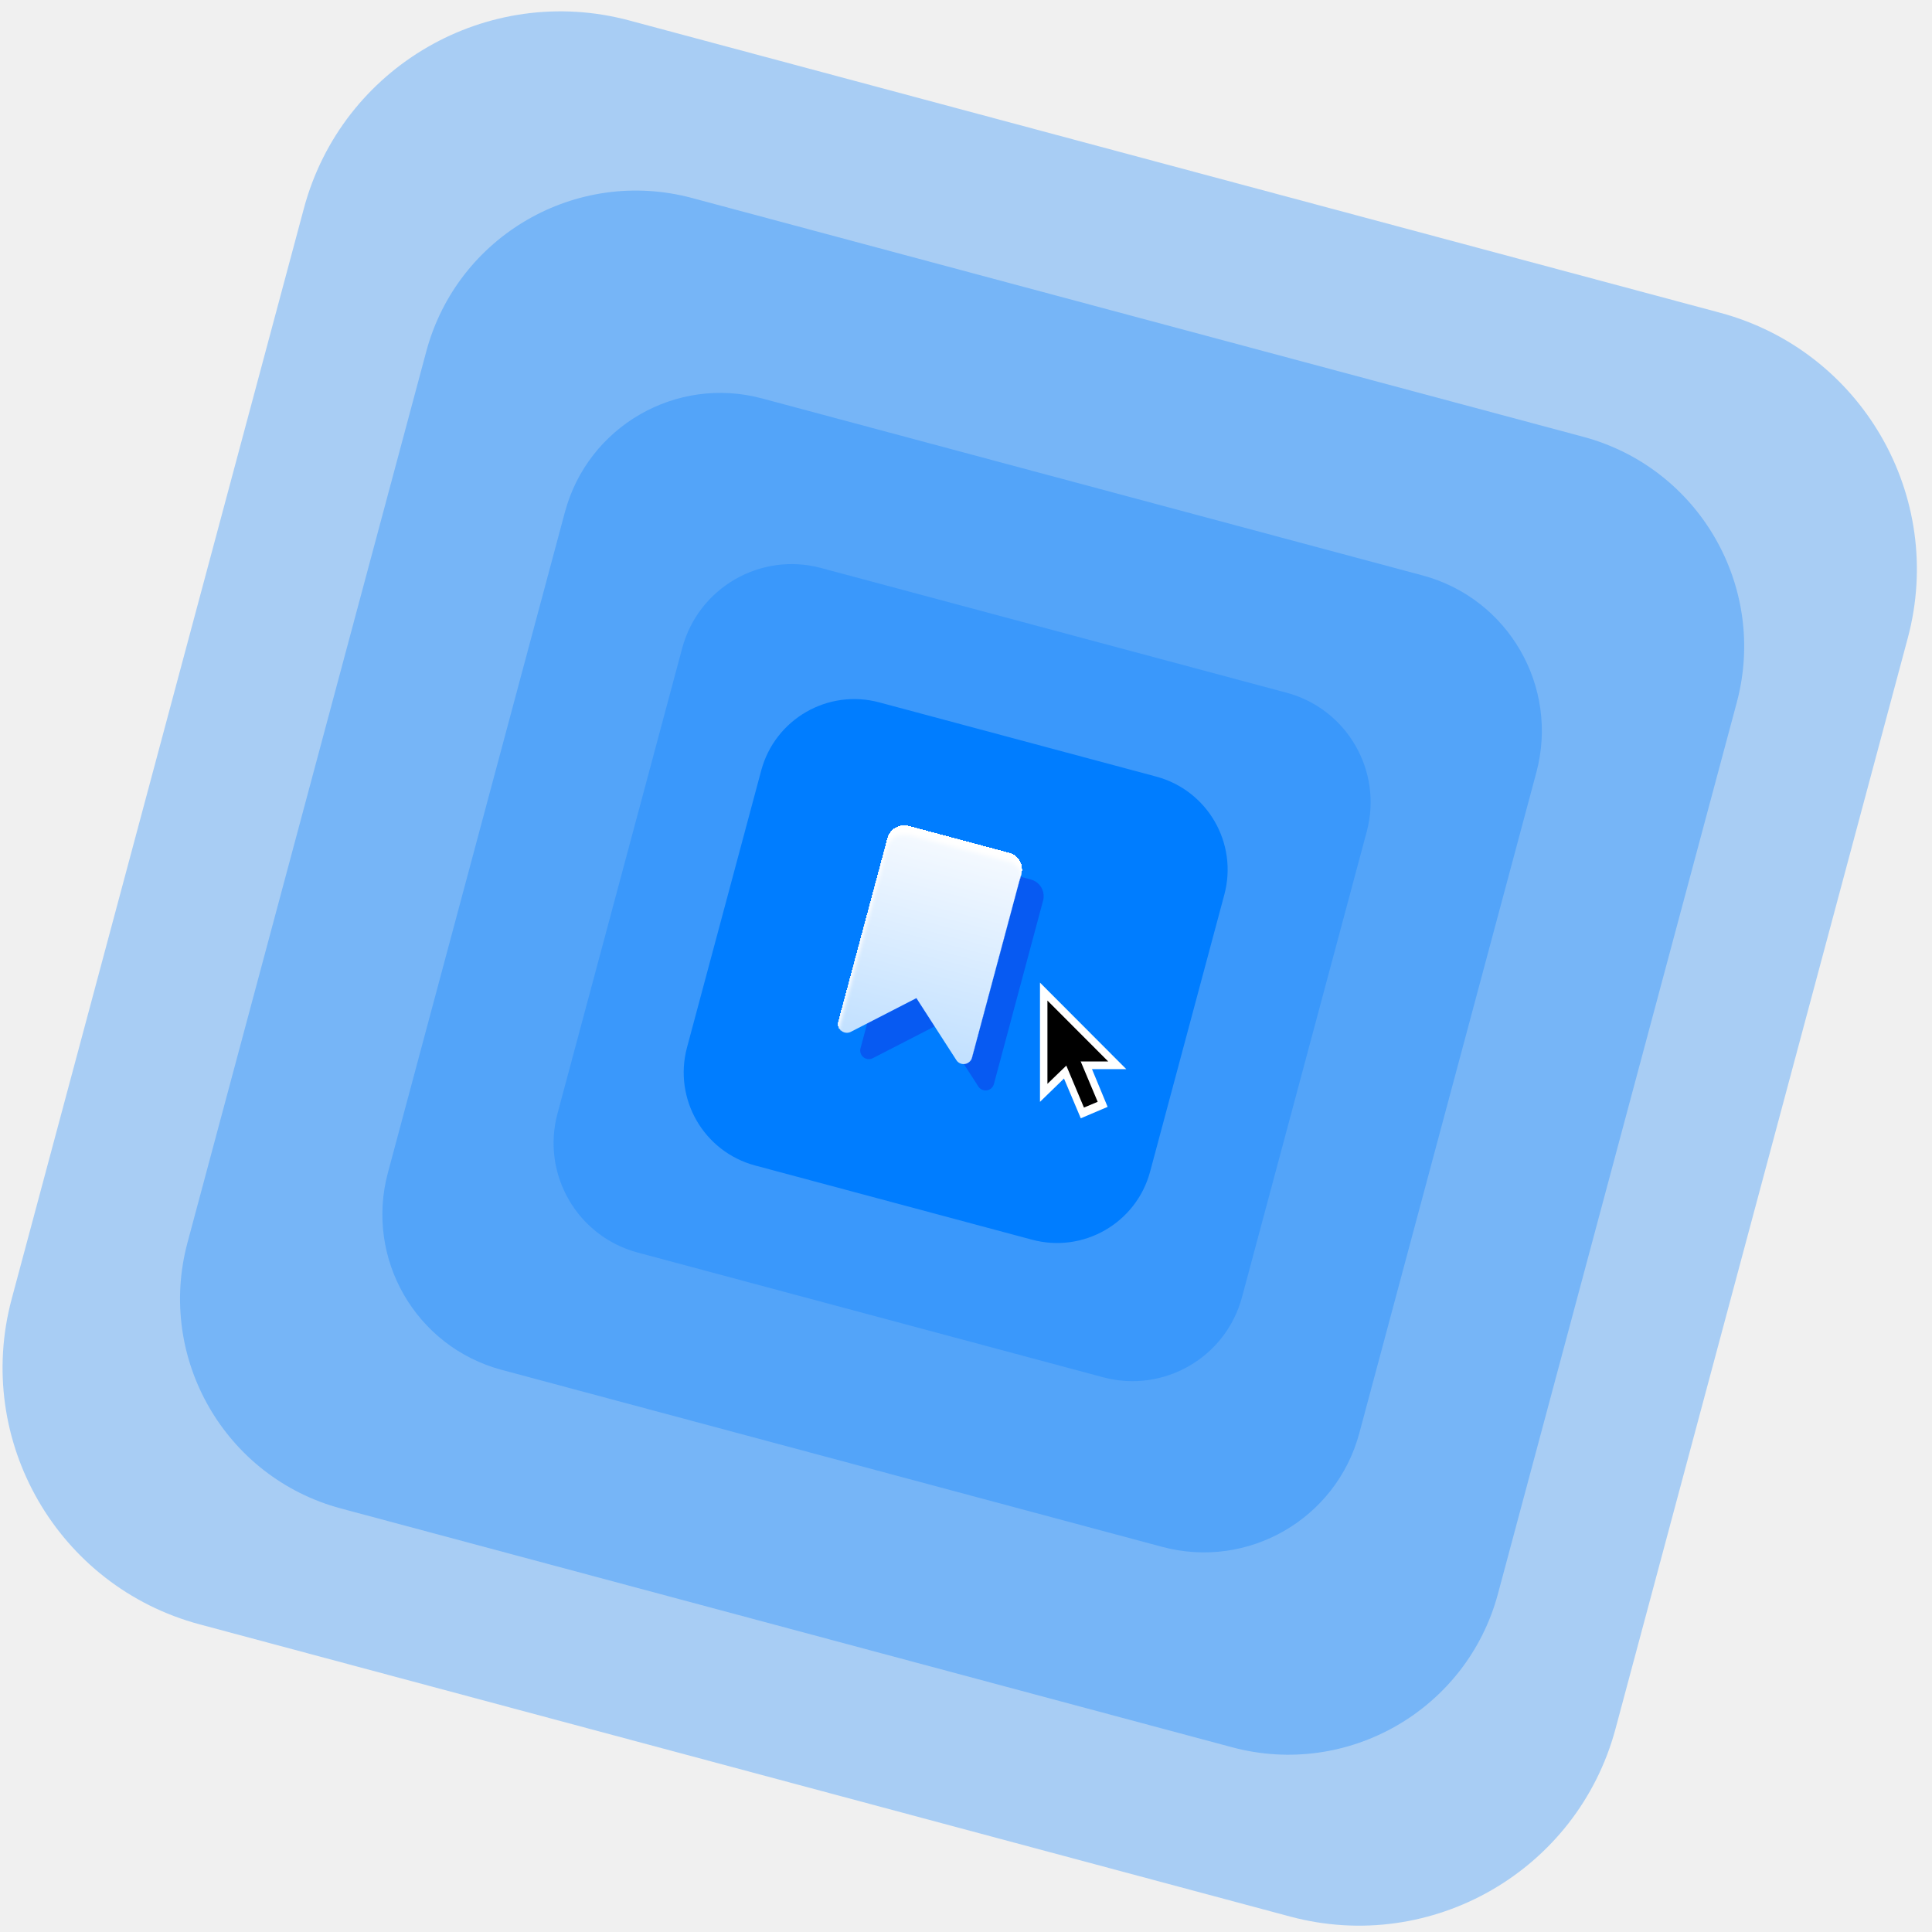
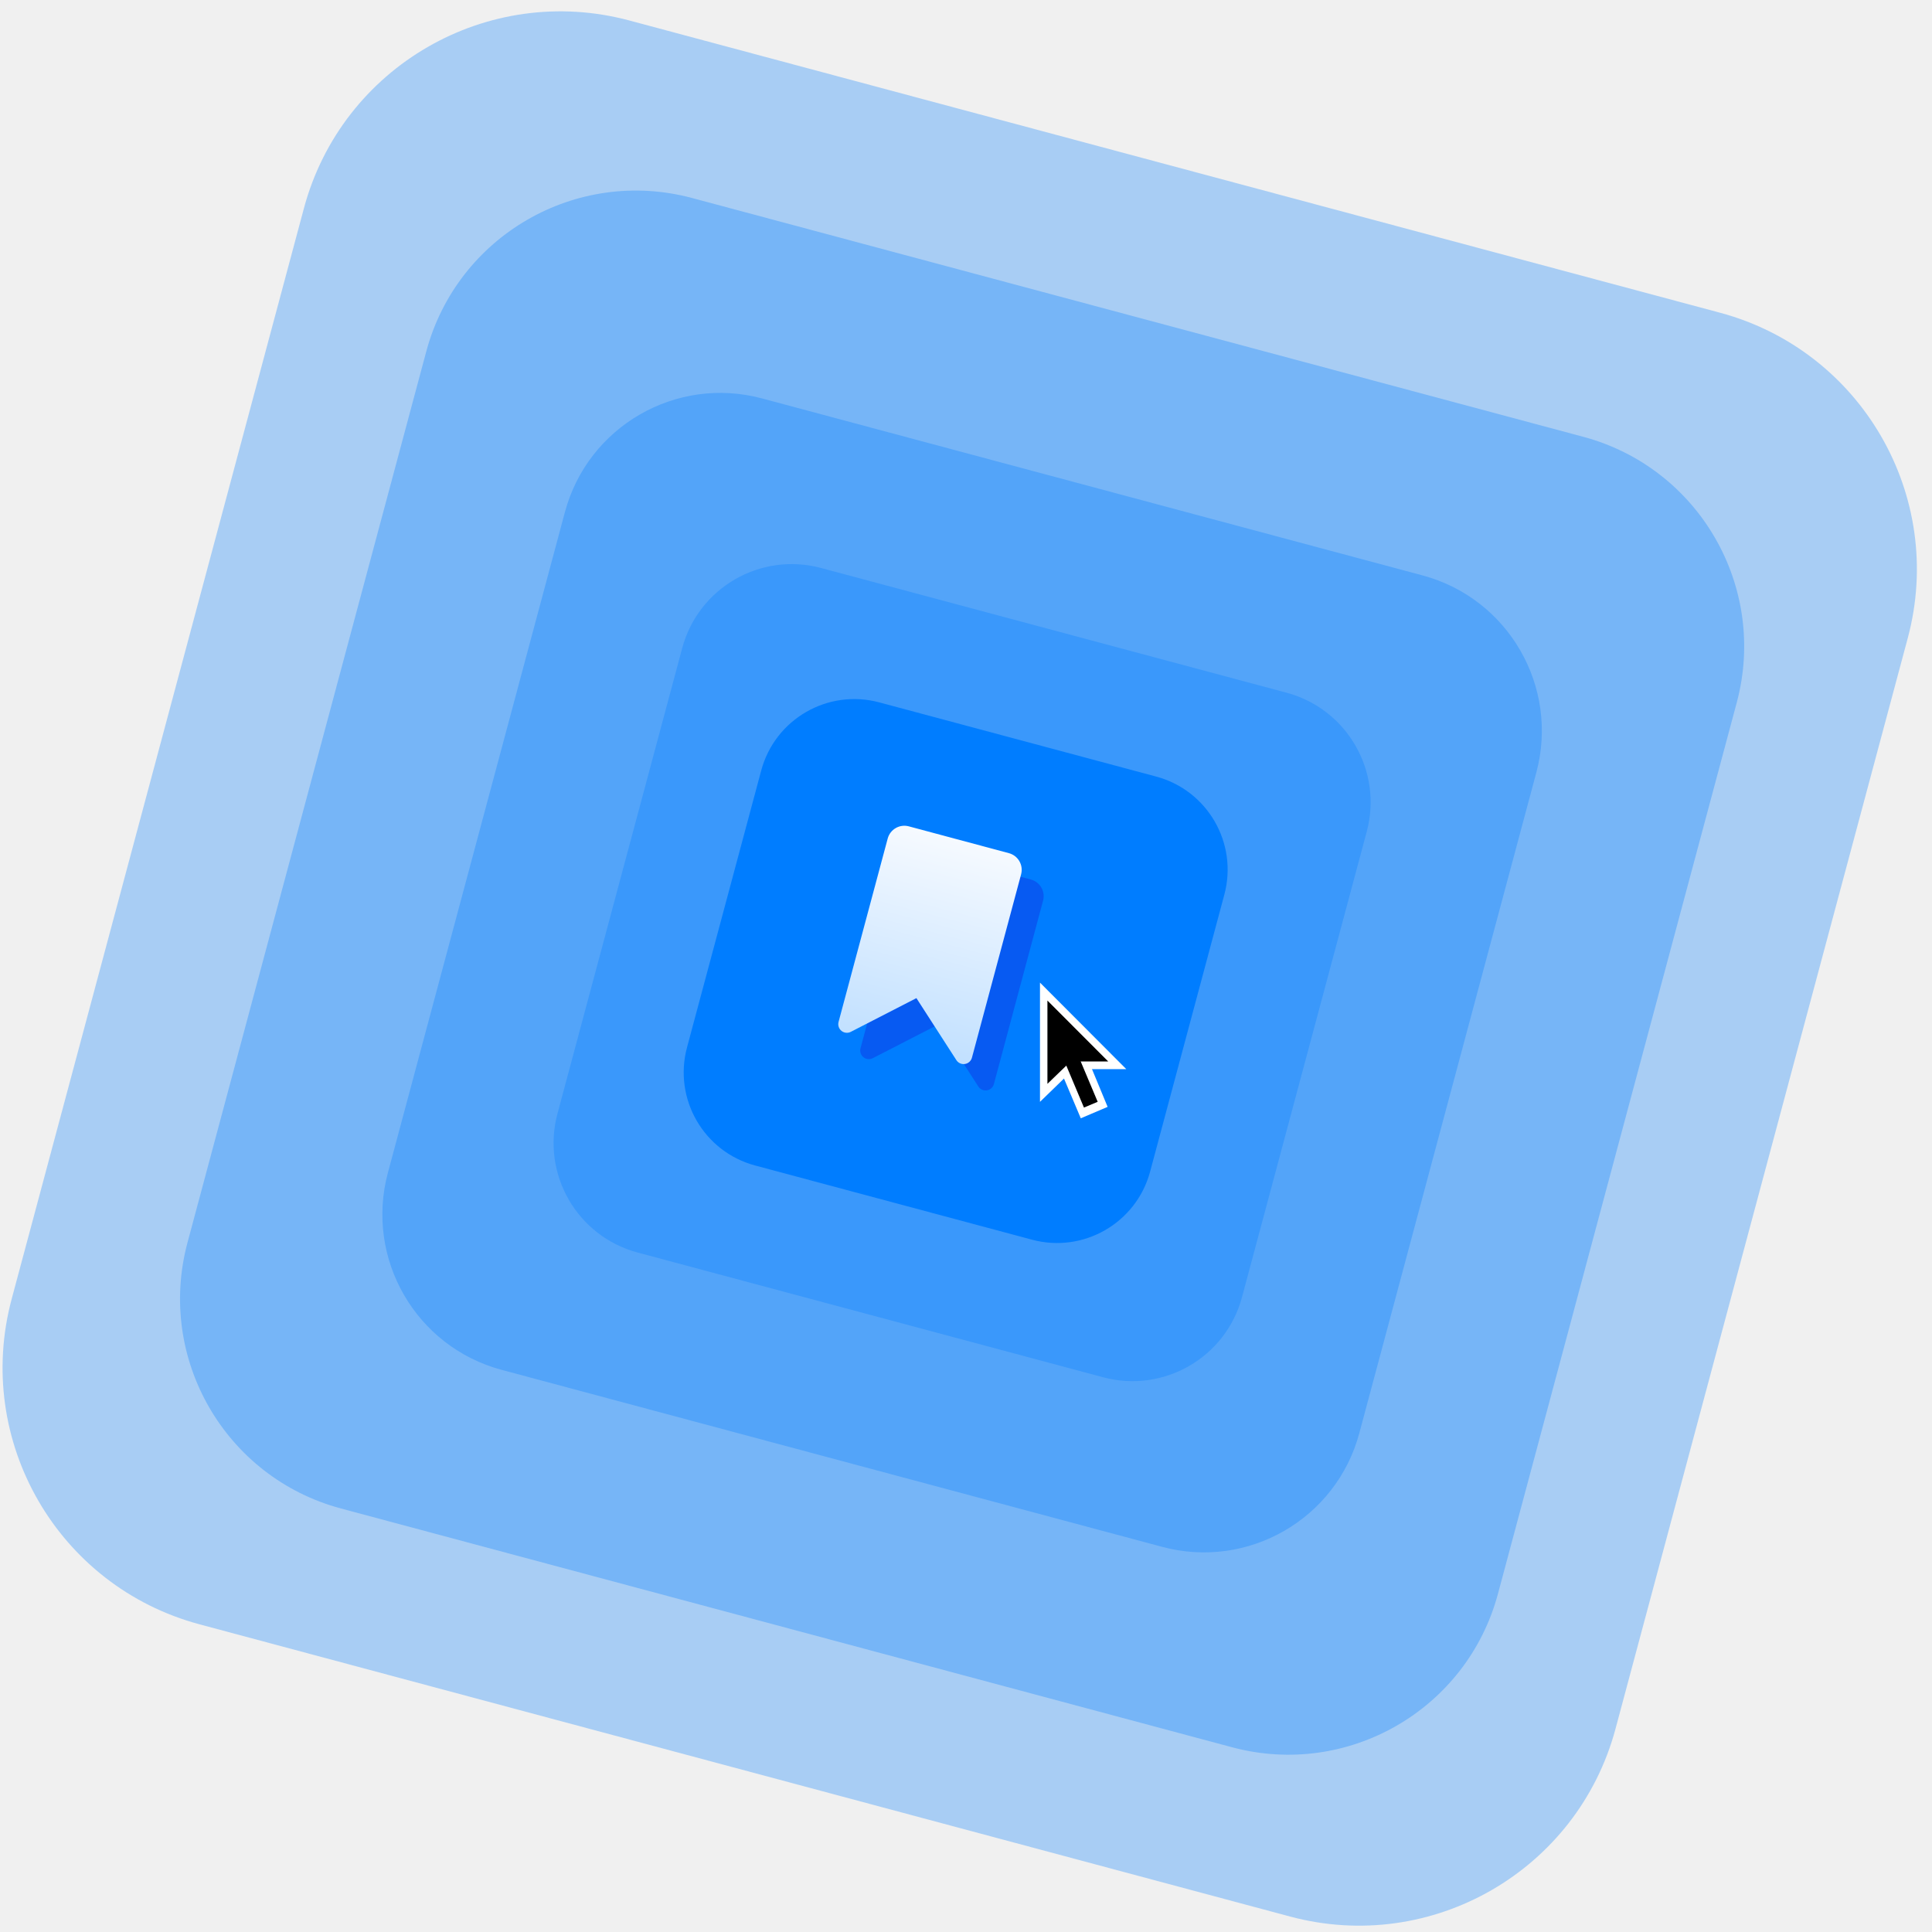
<svg xmlns="http://www.w3.org/2000/svg" width="440" height="440" viewBox="0 0 440 440" fill="none">
  <g clip-path="url(#clip0_15054_13106)">
    <path d="M69.213 47.443C77.862 15.166 111.039 -3.989 143.316 4.66L391.7 71.214C423.977 79.863 443.132 113.04 434.483 145.317L367.929 393.7C359.28 425.978 326.103 445.132 293.826 436.484L45.443 369.93C13.165 361.281 -5.99 328.104 2.659 295.827L69.213 47.443Z" fill="#007DFF" fill-opacity="0.3" />
    <path d="M97.078 80.054C104.144 53.681 131.252 38.03 157.625 45.097L360.573 99.477C386.946 106.543 402.597 133.651 395.53 160.024L341.15 362.972C334.084 389.344 306.976 404.995 280.603 397.929L77.655 343.549C51.282 336.483 35.632 309.374 42.698 283.002L97.078 80.054Z" fill="#007DFF" fill-opacity="0.3" />
    <path d="M128.65 116.65C133.888 97.1 153.983 85.499 173.533 90.737L323.977 131.048C343.527 136.287 355.129 156.382 349.89 175.932L309.579 326.375C304.341 345.925 284.246 357.527 264.696 352.289L114.252 311.978C94.702 306.739 83.1 286.644 88.338 267.094L128.65 116.65Z" fill="#007DFF" fill-opacity="0.3" />
    <path d="M155.365 147.616C159.056 133.84 173.217 125.664 186.993 129.356L293.008 157.762C306.784 161.454 314.96 175.614 311.268 189.391L282.862 295.405C279.171 309.182 265.01 317.357 251.234 313.666L145.219 285.259C131.443 281.568 123.267 267.407 126.958 253.631L155.365 147.616Z" fill="#007DFF" fill-opacity="0.3" />
    <rect x="179.041" y="154.279" width="109.196" height="109.196" rx="21.951" transform="rotate(15 179.041 154.279)" fill="#007DFF" />
    <path fill-rule="evenodd" clip-rule="evenodd" d="M211.976 194.193L234.772 200.303C236.869 200.865 238.114 203.02 237.552 205.117L226.354 246.879C226.149 247.648 225.501 248.217 224.712 248.322C223.923 248.426 223.15 248.044 222.752 247.355L213.709 233.316L198.856 240.95C198.168 241.347 197.308 241.29 196.678 240.806C196.048 240.322 195.77 239.507 195.976 238.739L207.168 196.968C207.732 194.877 209.882 193.635 211.976 194.193Z" fill="#075AF2" />
-     <g filter="url(#filter0_i_15054_13106)">
-       <path fill-rule="evenodd" clip-rule="evenodd" d="M206.975 188.192L229.772 194.302C231.869 194.864 233.113 197.019 232.552 199.116L221.354 240.878C221.149 241.647 220.501 242.216 219.712 242.321C218.923 242.425 218.149 242.043 217.752 241.354L208.708 227.315L193.856 234.949C193.167 235.346 192.308 235.289 191.677 234.805C191.047 234.321 190.77 233.506 190.975 232.738L202.168 190.967C202.732 188.876 204.882 187.634 206.975 188.192Z" fill="url(#paint0_linear_15054_13106)" />
-     </g>
+     <path fill-rule="evenodd" clip-rule="evenodd" d="M206.975 188.192L229.772 194.302C231.869 194.864 233.113 197.019 232.552 199.116L221.354 240.878C221.149 241.647 220.501 242.216 219.712 242.321C218.923 242.425 218.149 242.043 217.752 241.354L208.708 227.315L193.856 234.949C193.167 235.346 192.308 235.289 191.677 234.805C191.047 234.321 190.77 233.506 190.975 232.738L202.168 190.967C202.732 188.876 204.882 187.634 206.975 188.192Z" fill="url(#paint0_linear_15054_13106)" />
    <g clip-path="url(#clip1_15054_13106)">
      <path fill-rule="evenodd" clip-rule="evenodd" d="M236.85 250.939V223.787L256.501 243.486H245.005L244.308 243.696L236.85 250.939Z" fill="white" />
      <path fill-rule="evenodd" clip-rule="evenodd" d="M252.253 252.082L246.141 254.684L238.203 235.884L244.453 233.251L252.253 252.082Z" fill="white" />
      <path fill-rule="evenodd" clip-rule="evenodd" d="M249.99 250.929L246.863 252.241L241.608 239.739L244.729 238.425L249.99 250.929Z" fill="black" />
      <path fill-rule="evenodd" clip-rule="evenodd" d="M238.545 227.868V246.837L243.579 241.977L244.305 241.742H252.389L238.545 227.868Z" fill="black" />
    </g>
  </g>
  <defs>
-     <filter id="filter0_i_15054_13106" x="190.908" y="188.059" width="41.778" height="55.279" filterUnits="userSpaceOnUse" color-interpolation-filters="sRGB">
-       <feFlood flood-opacity="0" result="BackgroundImageFix" />
-       <feBlend mode="normal" in="SourceGraphic" in2="BackgroundImageFix" result="shape" />
-       <feColorMatrix in="SourceAlpha" type="matrix" values="0 0 0 0 0 0 0 0 0 0 0 0 0 0 0 0 0 0 127 0" result="hardAlpha" />
-       <feOffset dy="2" />
-       <feGaussianBlur stdDeviation="0.5" />
-       <feComposite in2="hardAlpha" operator="arithmetic" k2="-1" k3="1" />
-       <feColorMatrix type="matrix" values="0 0 0 0 1 0 0 0 0 1 0 0 0 0 1 0 0 0 1 0" />
-       <feBlend mode="normal" in2="shape" result="effect1_innerShadow_15054_13106" />
-     </filter>
    <linearGradient id="paint0_linear_15054_13106" x1="218.376" y1="191.247" x2="205.999" y2="239" gradientUnits="userSpaceOnUse">
      <stop stop-color="#F6FAFF" />
      <stop offset="1" stop-color="#C1E0FF" />
    </linearGradient>
    <clipPath id="clip0_15054_13106">
      <rect width="440" height="440" fill="white" />
    </clipPath>
    <clipPath id="clip1_15054_13106">
      <rect x="236.85" y="223.787" width="20.345" height="32.213" fill="white" />
    </clipPath>
  </defs>
</svg>
